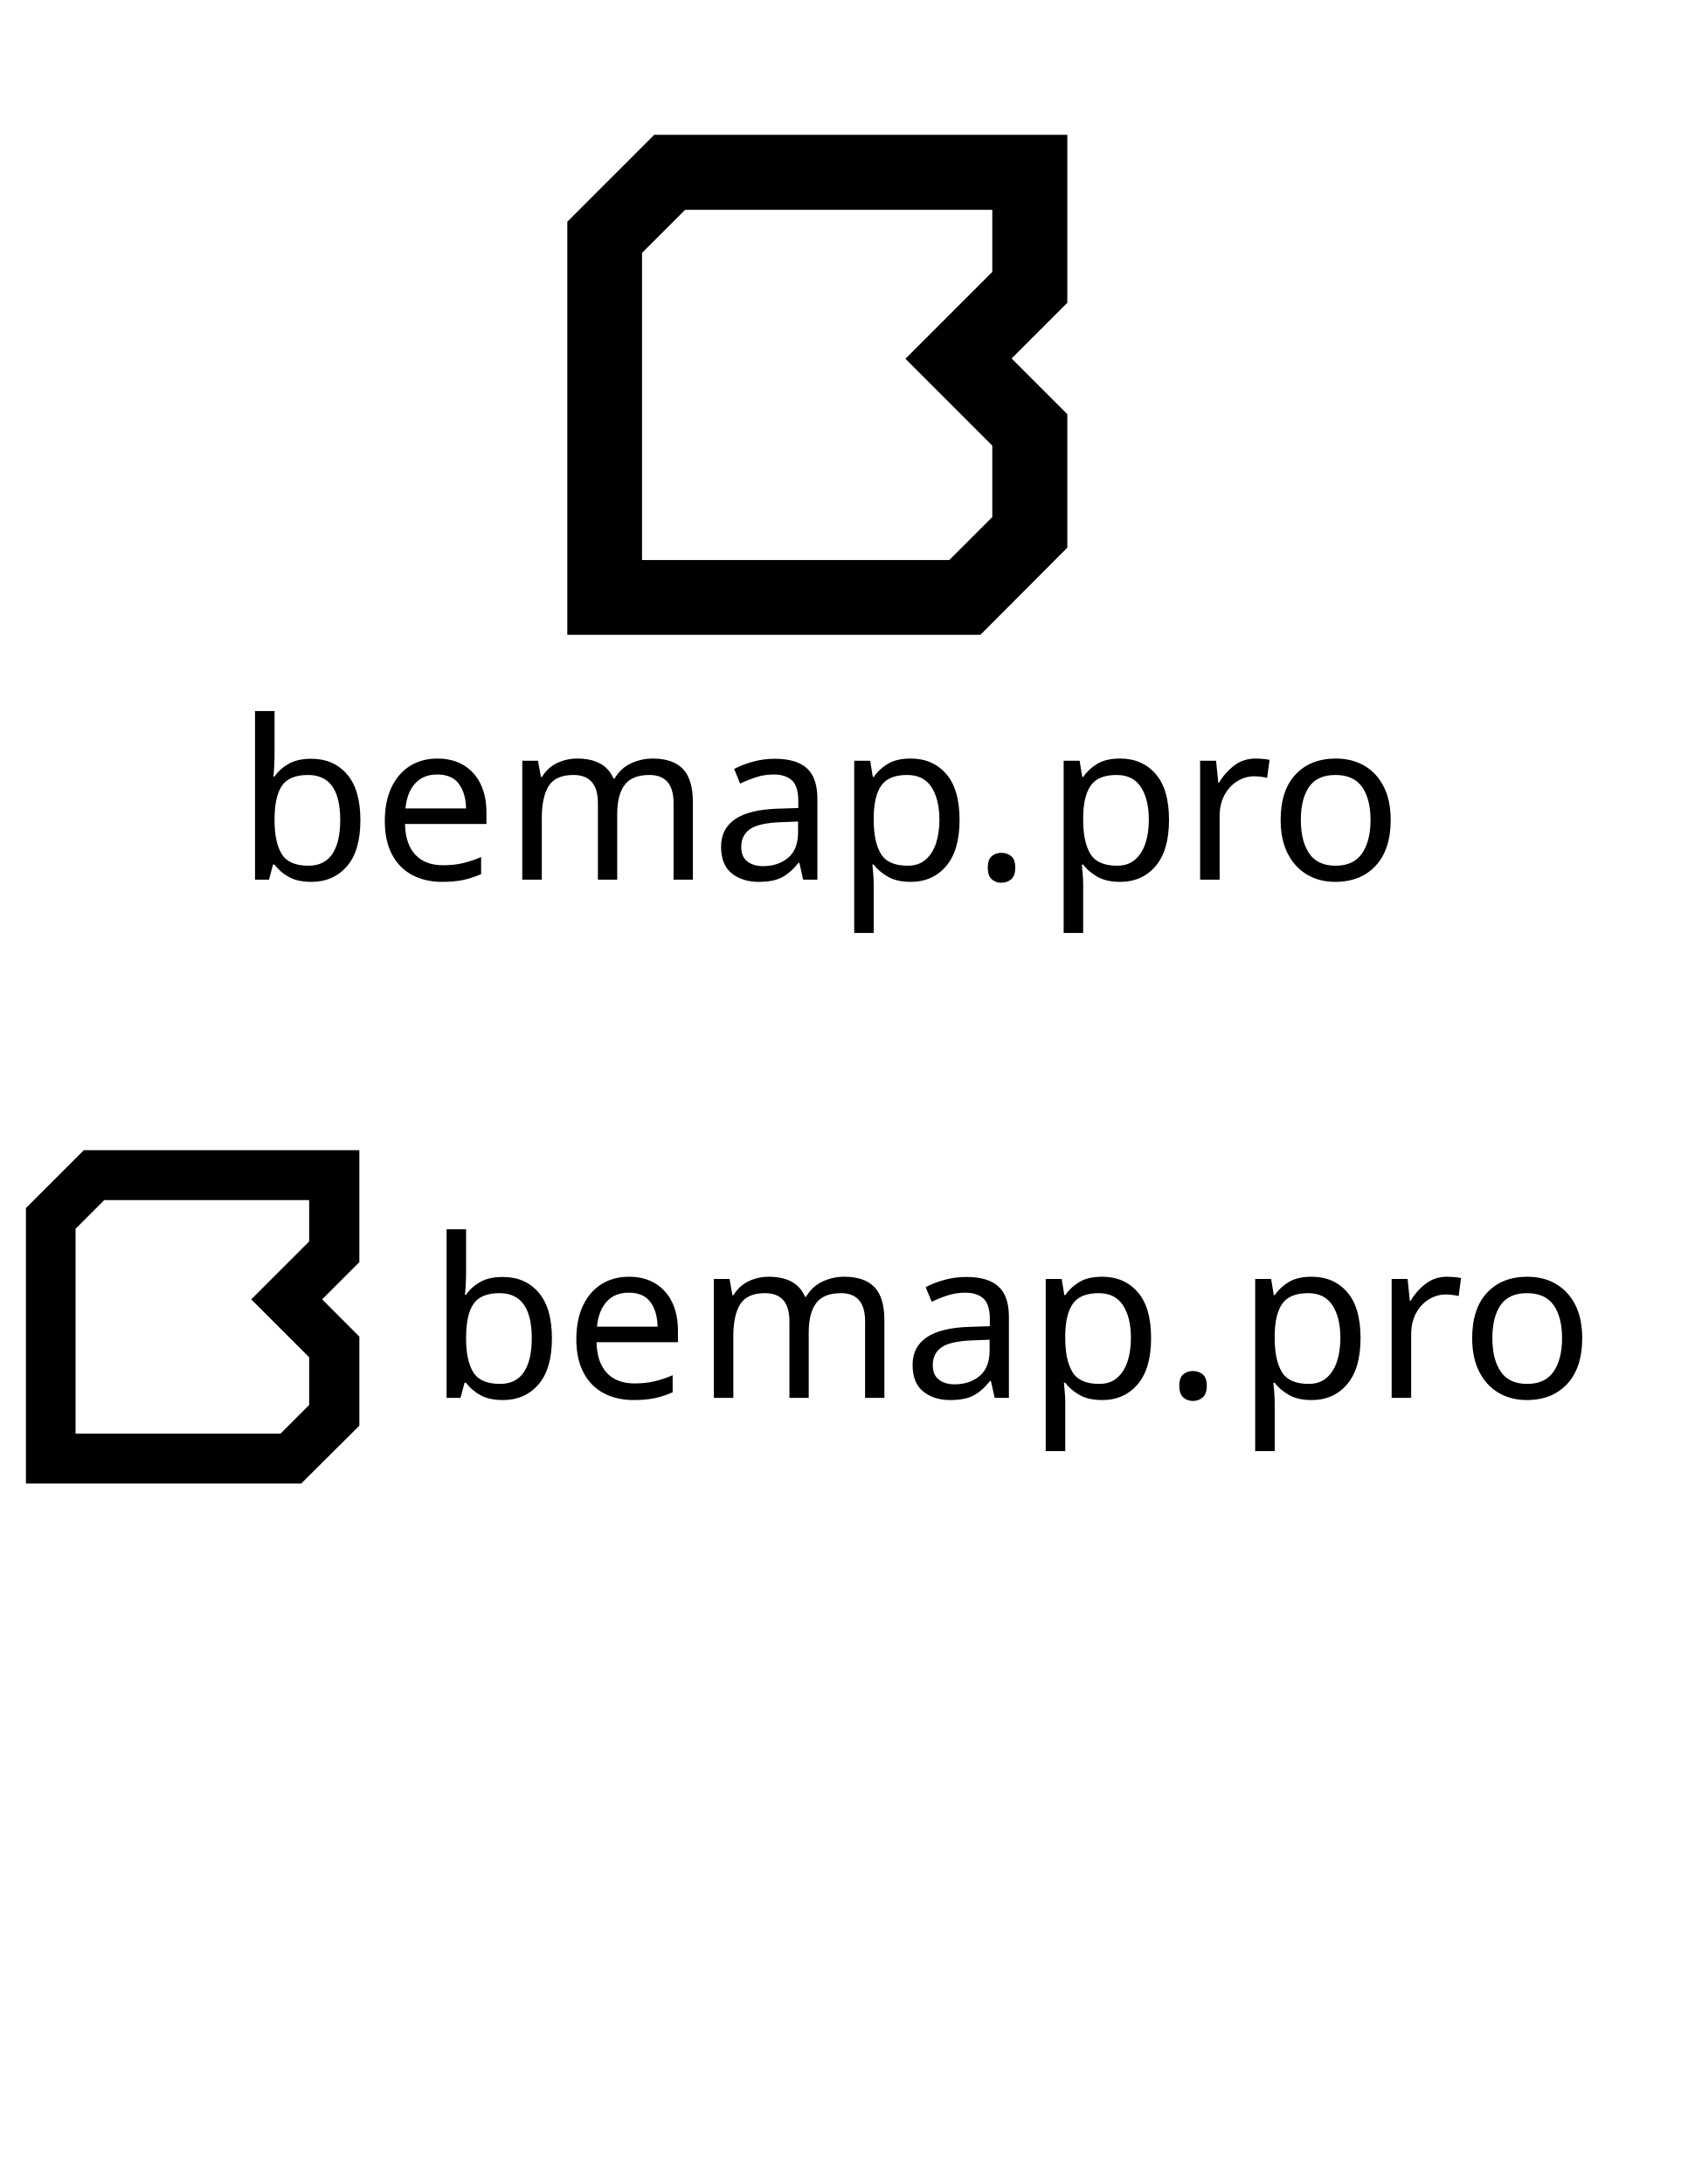
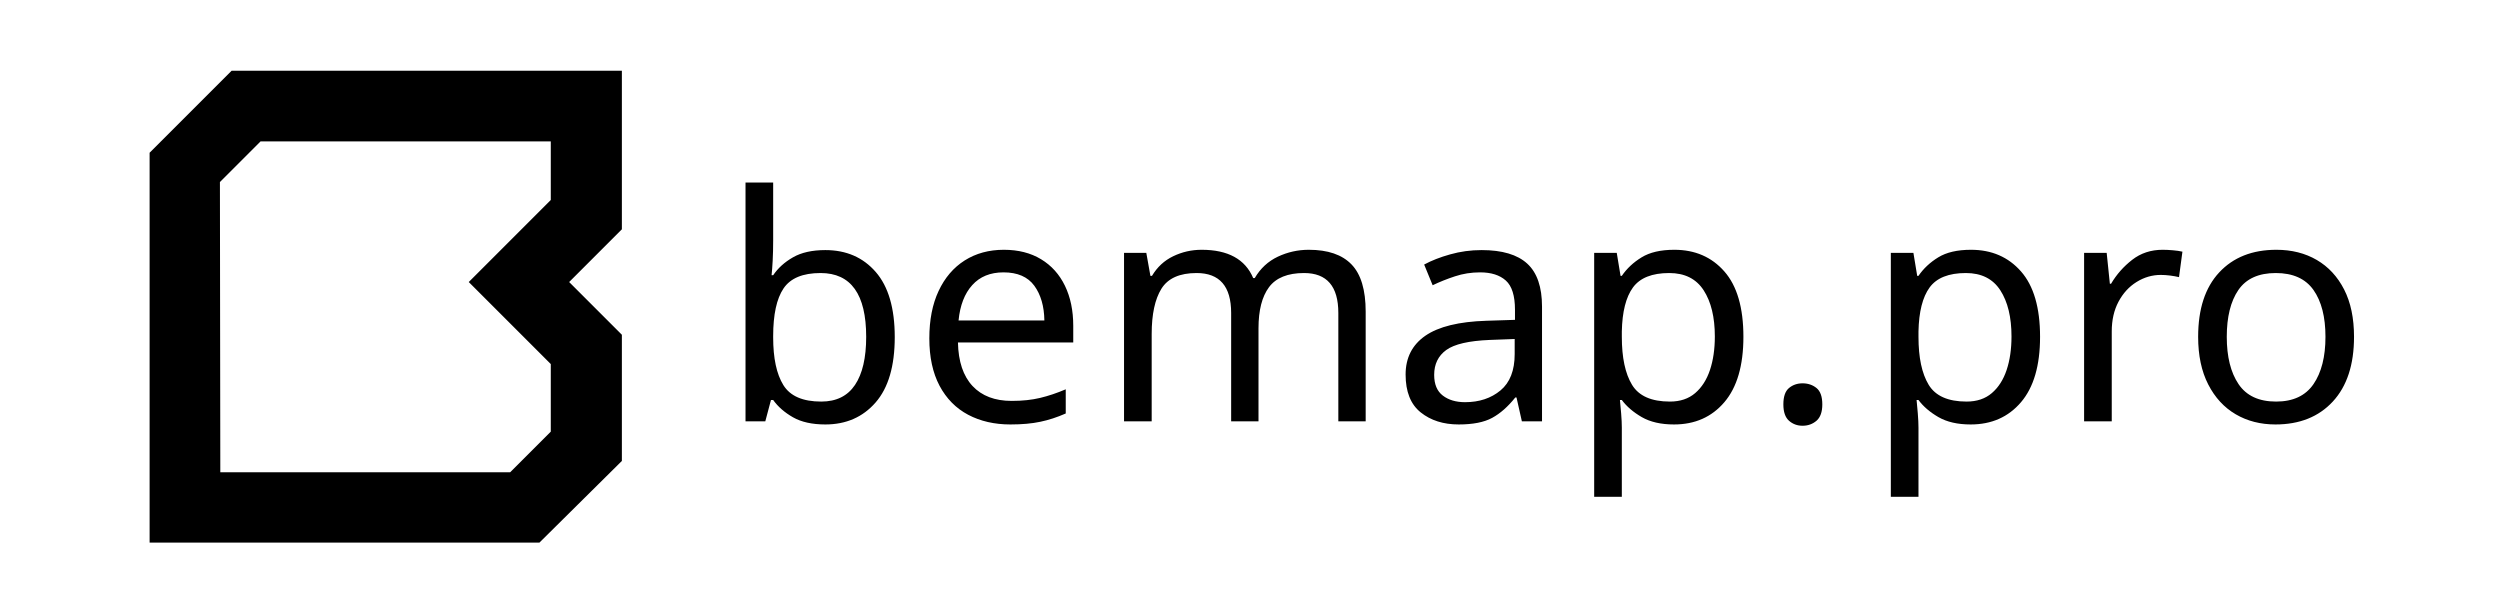
- <svg xmlns="http://www.w3.org/2000/svg" version="1.1" id="Capa_1" x="0px" y="0px" viewBox="0 0 612 792" style="enable-background:new 0 0 612 792;" xml:space="preserve">
+ <svg xmlns="http://www.w3.org/2000/svg" version="1.1" id="Capa_1" x="0px" y="0px" viewBox="0 0 640 157" style="enable-background:new 0 0 640 157;" xml:space="preserve">
  <style type="text/css">
	.st0{font-family:'Raleway-Regular';}
	.st1{font-size:80.452px;}
	.st2{font-family:'Raleway-Black';}
</style>
  <g>
-     <path d="M109.2,538H9.4v-99.9l21-21h99.9v40.6l-13.5,13.5l13.5,13.5V517L109.2,538z M27.5,519.9h74.2l10.4-10.4v-17.3l-21-21l21-21   v-15H37.8l-10.4,10.4V519.9z" />
+     <g>
+       <path d="M138.1,138.9H38.3V39.1l21-21h99.9v40.6l-13.5,13.5l13.5,13.5v32.3L138.1,138.9z M56.4,120.9h74.2l10.4-10.4V93.2l-21-21    l21-21v-15H66.7L56.3,46.6L56.4,120.9L56.4,120.9z" />
+     </g>
+     <text transform="matrix(1 0 0 1 184.0094 107.8656)" class="st0 st1">be</text>
+     <text transform="matrix(1 0 0 1 280.9094 107.8656)" class="st2 st1">map.</text>
+     <text transform="matrix(1 0 0 1 477.2094 107.8656)" class="st0 st1">pro</text>
  </g>
-   <text transform="matrix(1 0 0 1 155.0776 506.9156)">
-     <tspan x="0" y="0" class="st0 st1">be</tspan>
-     <tspan x="96.9" y="0" class="st2 st1">map.</tspan>
-     <tspan x="293.2" y="0" class="st0 st1">pro</tspan>
-   </text>
-   <g>
-     <path d="M355.5,230.2H205.7V80.4l31.5-31.5H387v60.9l-20.2,20.2l20.2,20.2v48.4L355.5,230.2z M232.8,203.1h111.4l15.6-15.6v-25.9   l-31.5-31.5l31.5-31.5V76.1H248.4l-15.6,15.6V203.1z" />
-   </g>
-   <text transform="matrix(1 0 0 1 85.6308 319.0008)">
-     <tspan x="0" y="0" class="st0 st1">be</tspan>
-     <tspan x="96.9" y="0" class="st2 st1">map.</tspan>
-     <tspan x="293.2" y="0" class="st0 st1">pro</tspan>
-   </text>
</svg>
